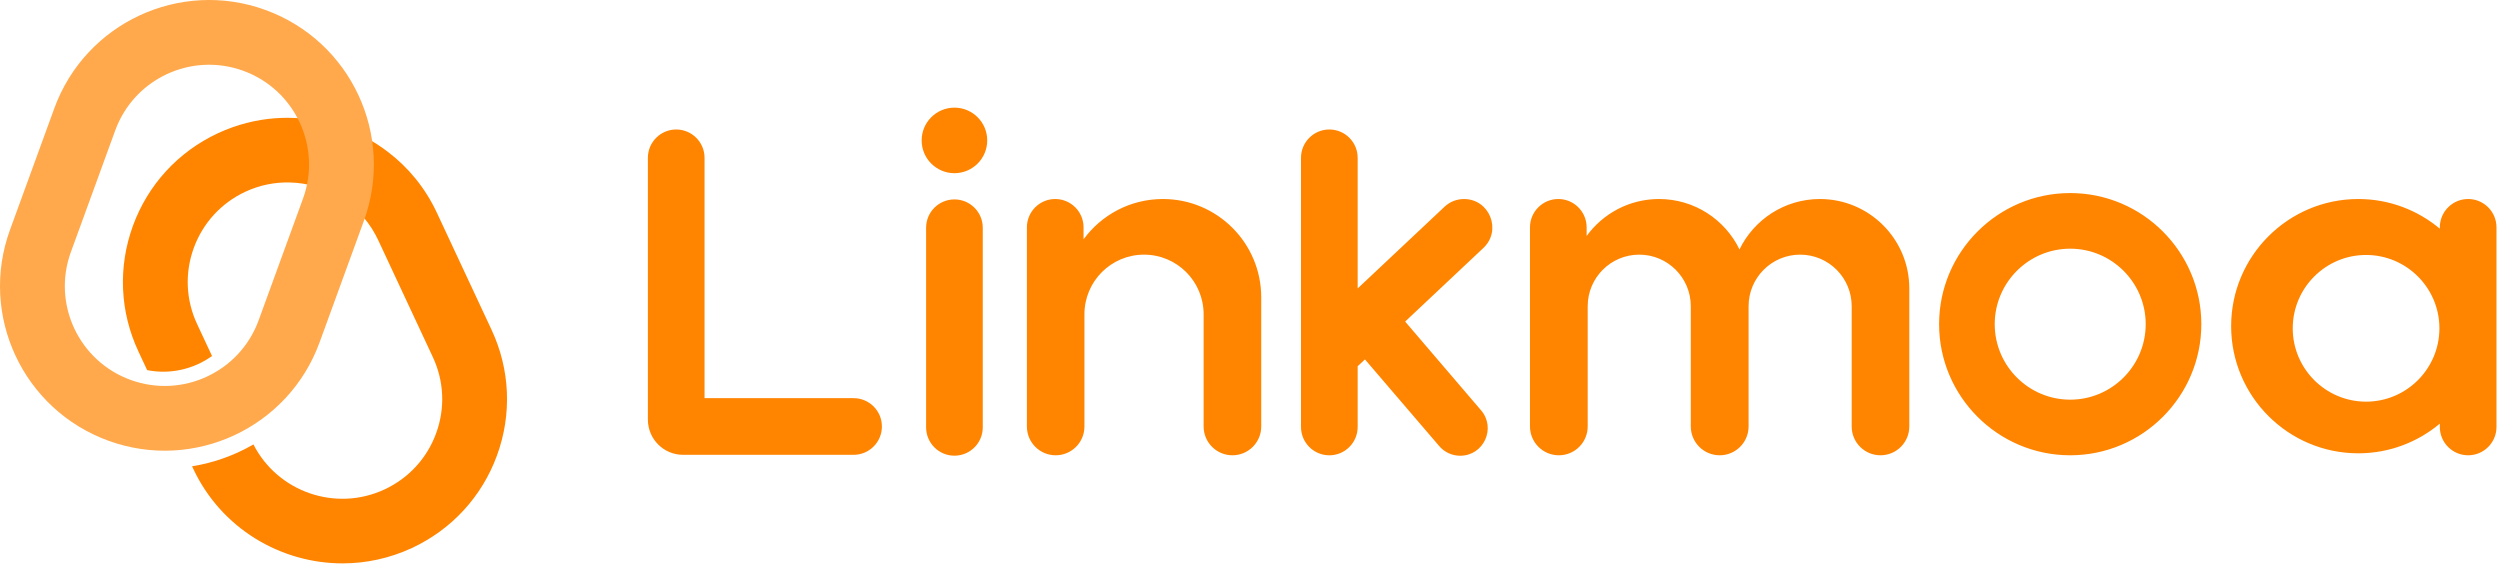
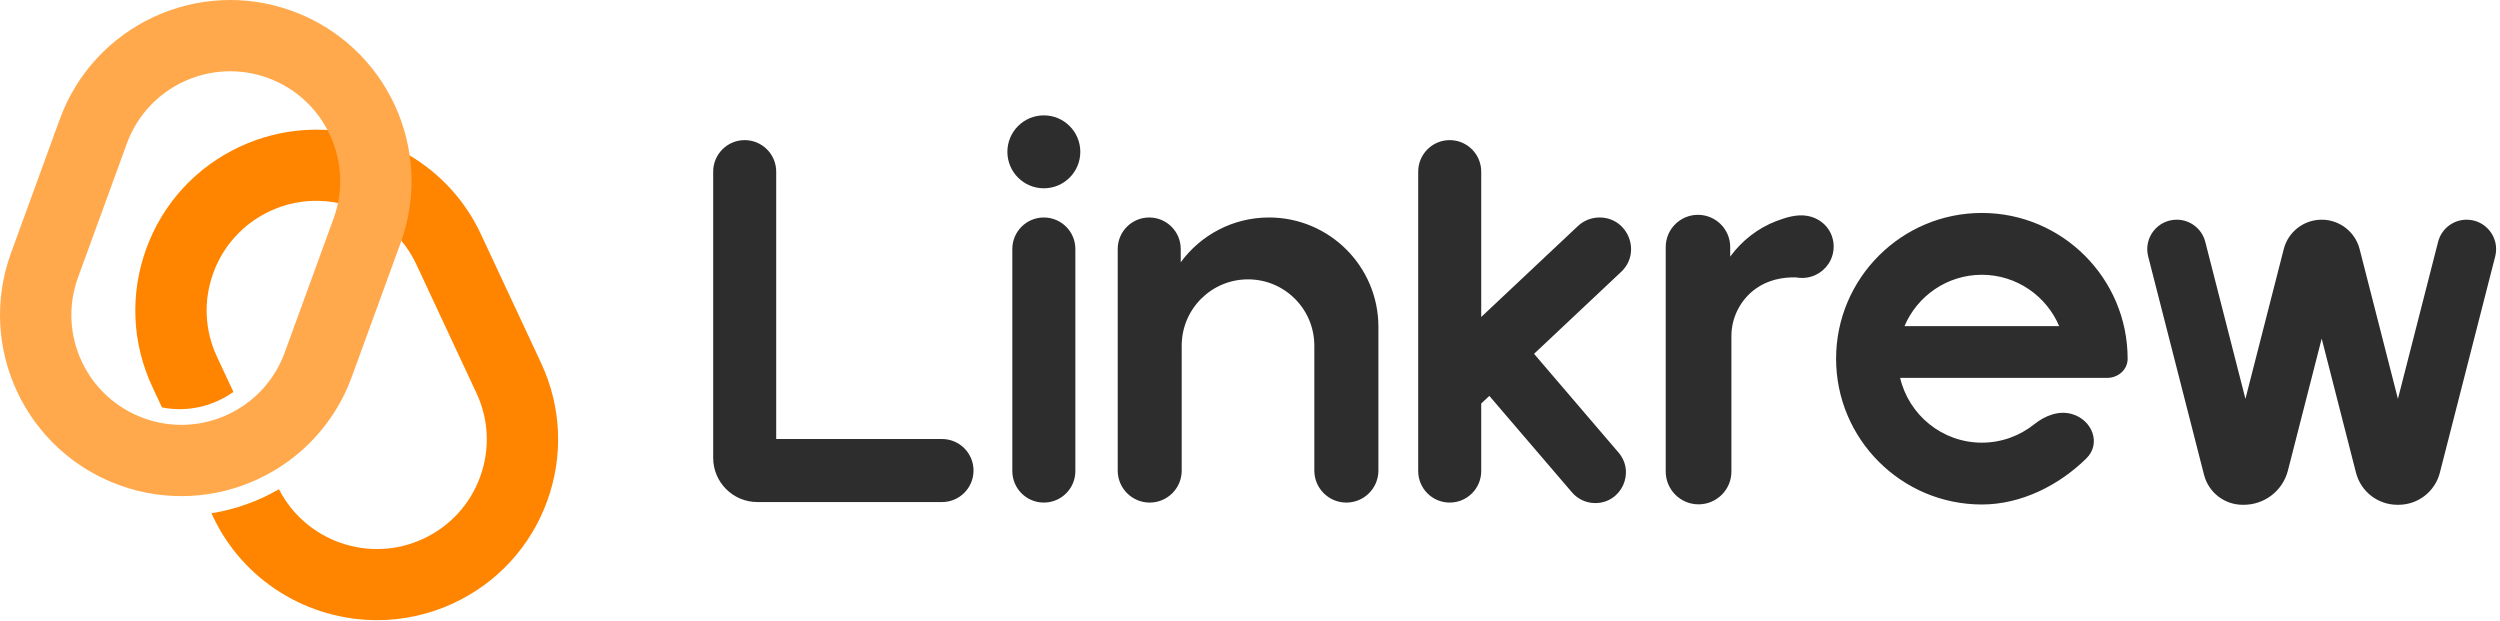
- <svg xmlns="http://www.w3.org/2000/svg" width="142" height="32" viewBox="0 0 142 32" fill="none">
-   <path d="M27.919 18.729L24.811 12.077C24.152 10.667 23.183 9.498 22.021 8.618C20.39 7.373 18.38 6.691 16.323 6.691C16.099 6.691 15.875 6.7 15.651 6.715C14.551 6.795 13.444 7.073 12.383 7.565C10.121 8.618 8.404 10.486 7.549 12.829C6.697 15.172 6.807 17.704 7.862 19.962L8.358 21.023C9.67 21.283 11.001 20.968 12.043 20.221L11.197 18.411C10.556 17.041 10.489 15.505 11.007 14.083C11.525 12.664 12.567 11.529 13.938 10.89C14.753 10.511 15.614 10.342 16.457 10.364C18.438 10.41 20.326 11.492 21.319 13.318C21.375 13.419 21.427 13.523 21.476 13.627L24.584 20.28C25.225 21.65 25.292 23.188 24.774 24.607C24.256 26.026 23.214 27.161 21.84 27.8C19.069 29.091 15.774 27.944 14.394 25.244C13.328 25.861 12.15 26.287 10.909 26.485L10.97 26.614C12.555 30.006 15.936 32 19.459 32C20.78 32 22.122 31.718 23.395 31.128C25.66 30.073 27.377 28.204 28.232 25.861C29.084 23.522 28.974 20.989 27.919 18.729Z" fill="#FF8400" />
-   <path fill-rule="evenodd" clip-rule="evenodd" d="M6.545 7.407C6.545 7.408 6.545 7.408 6.545 7.408L4.026 14.316C2.954 17.255 4.473 20.508 7.418 21.579C10.361 22.65 13.618 21.133 14.691 18.193C14.691 18.192 14.691 18.192 14.691 18.192L17.21 11.284L17.21 11.284C18.282 8.345 16.763 5.092 13.818 4.021C10.875 2.95 7.618 4.467 6.545 7.407ZM3.086 6.149C4.854 1.303 10.223 -1.2 15.078 0.566C19.932 2.332 22.438 7.693 20.669 12.542C20.669 12.542 20.669 12.542 20.669 12.542L18.151 19.45L18.15 19.451C16.383 24.297 11.013 26.8 6.158 25.034C1.305 23.268 -1.201 17.907 0.567 13.058C0.567 13.058 0.567 13.058 0.567 13.058L3.086 6.149Z" fill="#FFA94C" />
-   <path fill-rule="evenodd" clip-rule="evenodd" d="M54.212 6.114C55.24 6.114 56.074 6.947 56.074 7.975C56.074 9.004 55.24 9.837 54.212 9.837C53.184 9.837 52.35 9.004 52.35 7.975C52.35 6.947 53.184 6.114 54.212 6.114ZM48.483 22.615C49.372 22.615 50.092 23.336 50.092 24.224C50.092 25.113 49.372 25.834 48.483 25.834H40.018H38.8C37.695 25.834 36.8 24.938 36.8 23.834V22.615V8.964C36.8 8.076 37.52 7.355 38.409 7.355C39.297 7.355 40.018 8.076 40.018 8.964V22.615H48.483ZM83.154 11.305C84.611 11.305 85.317 13.086 84.256 14.085L79.812 18.265L84.125 23.306C84.992 24.319 84.275 25.882 82.942 25.886C82.484 25.888 82.048 25.688 81.75 25.34L77.529 20.414L77.115 20.803V24.252C77.115 25.14 76.395 25.861 75.506 25.861C74.617 25.861 73.897 25.14 73.897 24.252V8.964C73.897 8.076 74.617 7.355 75.506 7.355C76.395 7.355 77.115 8.076 77.115 8.964V16.384L82.052 11.741C82.35 11.461 82.745 11.305 83.154 11.305ZM55.821 24.274V12.936C55.821 12.047 55.101 11.327 54.212 11.327C53.323 11.327 52.603 12.047 52.603 12.936V24.274C52.603 25.162 53.323 25.883 54.212 25.883C55.101 25.883 55.821 25.162 55.821 24.274ZM66.053 11.304C64.202 11.304 62.563 12.205 61.546 13.592V12.914C61.546 12.025 60.826 11.304 59.937 11.304C59.048 11.304 58.328 12.025 58.328 12.914V24.227C58.328 25.129 59.06 25.86 59.962 25.86C60.864 25.86 61.596 25.129 61.596 24.227V17.849C61.596 15.979 63.111 14.464 64.981 14.464C66.851 14.464 68.366 15.979 68.366 17.849V24.224C68.366 25.128 69.099 25.86 70.002 25.86C70.906 25.86 71.638 25.128 71.638 24.224V16.89C71.638 13.805 69.138 11.304 66.053 11.304ZM98.803 14.167C99.626 12.473 101.363 11.305 103.372 11.304C106.175 11.305 108.448 13.579 108.448 16.382V24.224C108.448 25.128 107.716 25.86 106.812 25.86C105.909 25.86 105.176 25.128 105.176 24.224V17.392C105.176 15.775 103.865 14.464 102.248 14.464C100.631 14.464 99.32 15.775 99.32 17.392V24.219C99.32 25.126 98.585 25.86 97.679 25.86C96.772 25.86 96.037 25.126 96.037 24.219V17.392C96.037 15.775 94.726 14.464 93.109 14.464C91.492 14.464 90.181 15.775 90.181 17.392V24.221C90.181 25.127 89.448 25.86 88.542 25.86C87.637 25.86 86.903 25.127 86.903 24.221V12.914C86.903 12.025 87.624 11.304 88.512 11.304C89.401 11.304 90.121 12.025 90.121 12.914V13.404C91.044 12.133 92.542 11.304 94.233 11.304C96.243 11.304 97.981 12.472 98.803 14.167ZM117.588 25.86C113.482 25.86 110.141 22.519 110.141 18.413C110.141 14.307 113.482 10.966 117.588 10.966C121.694 10.966 125.035 14.307 125.035 18.413C125.035 22.519 121.694 25.86 117.588 25.86ZM117.588 14.125C115.224 14.125 113.3 16.049 113.3 18.413C113.3 20.777 115.224 22.701 117.588 22.701C119.952 22.701 121.876 20.777 121.876 18.413C121.876 16.049 119.952 14.125 117.588 14.125ZM138.582 12.914C138.582 12.025 139.302 11.304 140.191 11.304C141.08 11.304 141.8 12.025 141.8 12.914V24.251C141.8 25.14 141.08 25.86 140.191 25.86C139.302 25.86 138.582 25.14 138.582 24.251V24.062C137.327 25.113 135.712 25.748 133.951 25.748C129.969 25.748 126.729 22.508 126.729 18.526C126.729 14.544 129.969 11.304 133.951 11.304C135.712 11.304 137.327 11.939 138.582 12.99V12.914ZM130.227 18.648C130.227 20.945 132.096 22.814 134.393 22.814C136.691 22.814 138.559 20.945 138.559 18.648C138.559 16.351 136.691 14.482 134.393 14.482C132.096 14.482 130.227 16.351 130.227 18.648Z" fill="#FF8400" />
+ <svg xmlns="http://www.w3.org/2000/svg" width="129" height="32" viewBox="0 0 129 32" fill="none">
+   <path d="M27.919 18.729L24.811 12.077C24.152 10.667 23.183 9.498 22.021 8.618C20.39 7.373 18.38 6.691 16.323 6.691C16.099 6.691 15.875 6.7 15.651 6.715C14.551 6.795 13.444 7.073 12.383 7.566C10.121 8.618 8.404 10.486 7.549 12.829C6.697 15.172 6.807 17.704 7.862 19.962L8.358 21.023C9.67 21.283 11.001 20.968 12.043 20.222L11.197 18.411C10.556 17.041 10.489 15.505 11.007 14.083C11.525 12.664 12.567 11.529 13.938 10.89C14.753 10.511 15.614 10.343 16.457 10.364C18.438 10.41 20.326 11.493 21.319 13.319C21.375 13.419 21.427 13.524 21.476 13.627L24.584 20.28C25.225 21.65 25.292 23.188 24.774 24.608C24.256 26.027 23.214 27.161 21.84 27.801C19.069 29.091 15.774 27.944 14.394 25.244C13.328 25.861 12.15 26.287 10.909 26.485L10.97 26.614C12.555 30.006 15.936 32 19.459 32C20.78 32 22.122 31.718 23.395 31.128C25.66 30.073 27.377 28.204 28.232 25.861C29.084 23.522 28.974 20.989 27.919 18.729Z" fill="#FF8400" />
+   <path fill-rule="evenodd" clip-rule="evenodd" d="M6.545 7.408C6.545 7.408 6.545 7.408 6.545 7.408L4.026 14.316C2.954 17.255 4.473 20.508 7.418 21.579C10.361 22.65 13.618 21.133 14.691 18.193C14.691 18.193 14.691 18.192 14.691 18.192L17.21 11.284L17.21 11.284C18.282 8.345 16.763 5.092 13.818 4.021C10.875 2.95 7.618 4.467 6.545 7.408ZM3.086 6.15C4.854 1.303 10.223 -1.2 15.078 0.567C19.932 2.332 22.438 7.694 20.669 12.542C20.669 12.542 20.669 12.542 20.669 12.542L18.151 19.45L18.15 19.451C16.383 24.297 11.013 26.8 6.158 25.034C1.305 23.268 -1.201 17.907 0.567 13.058C0.567 13.058 0.567 13.058 0.567 13.058L3.086 6.15Z" fill="#FFA94C" />
+   <path fill-rule="evenodd" clip-rule="evenodd" d="M53.862 5.953C54.902 5.953 55.744 6.795 55.744 7.835C55.744 8.874 54.902 9.716 53.862 9.716C52.823 9.716 51.981 8.874 51.981 7.835C51.981 6.795 52.823 5.953 53.862 5.953ZM40.052 8.857C40.052 7.958 39.324 7.23 38.426 7.23C37.528 7.23 36.8 7.958 36.8 8.857V22.653V23.625C36.8 24.884 37.821 25.906 39.081 25.906H40.052H48.608C49.506 25.906 50.234 25.178 50.234 24.279C50.234 23.381 49.506 22.653 48.608 22.653H40.052V8.857ZM94.742 18.51C94.742 14.362 98.116 10.988 102.264 10.988C106.412 10.988 109.786 14.362 109.786 18.51C109.786 19.077 109.297 19.499 108.73 19.499H98.047C98.496 21.412 100.216 22.841 102.264 22.841C103.286 22.841 104.226 22.485 104.968 21.89C105.524 21.445 106.242 21.165 106.925 21.368C107.967 21.678 108.431 22.892 107.656 23.654C106.239 25.05 104.282 26.032 102.264 26.032C98.116 26.032 94.742 22.658 94.742 18.51ZM102.263 14.179C100.47 14.179 98.928 15.274 98.271 16.83H106.254C105.597 15.274 104.056 14.179 102.263 14.179ZM125.806 12.479C125.978 11.806 126.584 11.336 127.279 11.336C128.271 11.336 128.998 12.271 128.752 13.233L125.897 24.39C125.648 25.365 124.769 26.047 123.763 26.047H123.704C122.697 26.047 121.818 25.365 121.569 24.39L119.799 17.47L118.057 24.279C117.791 25.32 116.854 26.047 115.78 26.047H115.721C114.781 26.047 113.961 25.41 113.728 24.5L110.846 13.233C110.6 12.271 111.326 11.336 112.319 11.336C113.013 11.336 113.62 11.806 113.792 12.479L115.864 20.581L117.841 12.856C118.069 11.961 118.876 11.336 119.799 11.336C120.722 11.336 121.528 11.961 121.757 12.856L123.733 20.581L125.806 12.479ZM81.421 11.663C81.723 11.38 82.121 11.222 82.535 11.222C84.007 11.222 84.721 13.023 83.649 14.031L79.157 18.257L83.516 23.351C84.392 24.375 83.668 25.955 82.321 25.959C81.858 25.961 81.417 25.759 81.115 25.407L76.85 20.428L76.431 20.822V24.307C76.431 25.205 75.703 25.933 74.805 25.933C73.907 25.933 73.179 25.205 73.179 24.307V8.857C73.179 7.958 73.907 7.23 74.805 7.23C75.703 7.23 76.431 7.958 76.431 8.857V16.356L81.421 11.663ZM55.489 24.307V12.848C55.489 11.95 54.761 11.222 53.862 11.222C52.964 11.222 52.236 11.95 52.236 12.848V24.307C52.236 25.205 52.964 25.933 53.862 25.933C54.761 25.933 55.489 25.205 55.489 24.307ZM65.481 11.222C63.611 11.222 61.954 12.132 60.926 13.533V12.848C60.926 11.95 60.198 11.222 59.3 11.222C58.402 11.222 57.674 11.95 57.674 12.848V24.282C57.674 25.194 58.413 25.933 59.325 25.933C60.237 25.933 60.976 25.194 60.976 24.282V17.836C60.976 15.946 62.508 14.415 64.398 14.415C66.287 14.415 67.819 15.946 67.819 17.836V24.279C67.819 25.193 68.559 25.933 69.472 25.933C70.386 25.933 71.126 25.193 71.126 24.279V16.867C71.126 13.749 68.599 11.222 65.481 11.222ZM93.271 11.141C93.79 11.235 94.236 11.555 94.463 12.03H94.463C94.562 12.24 94.618 12.475 94.618 12.722C94.618 12.969 94.562 13.204 94.463 13.413C94.207 13.95 93.664 14.325 93.03 14.342C93.016 14.342 93.001 14.342 92.986 14.342C92.883 14.342 92.783 14.333 92.686 14.315C91.949 14.289 91.202 14.464 90.603 14.891C89.817 15.452 89.341 16.372 89.341 17.333V24.33C89.341 25.266 88.582 26.024 87.646 26.024C86.71 26.024 85.951 25.266 85.951 24.33V12.748C85.951 11.83 86.696 11.085 87.615 11.085C88.534 11.085 89.279 11.83 89.279 12.748V13.24C89.878 12.42 90.708 11.77 91.662 11.406C92.168 11.213 92.726 11.043 93.271 11.141Z" fill="#2D2D2D" />
</svg>
